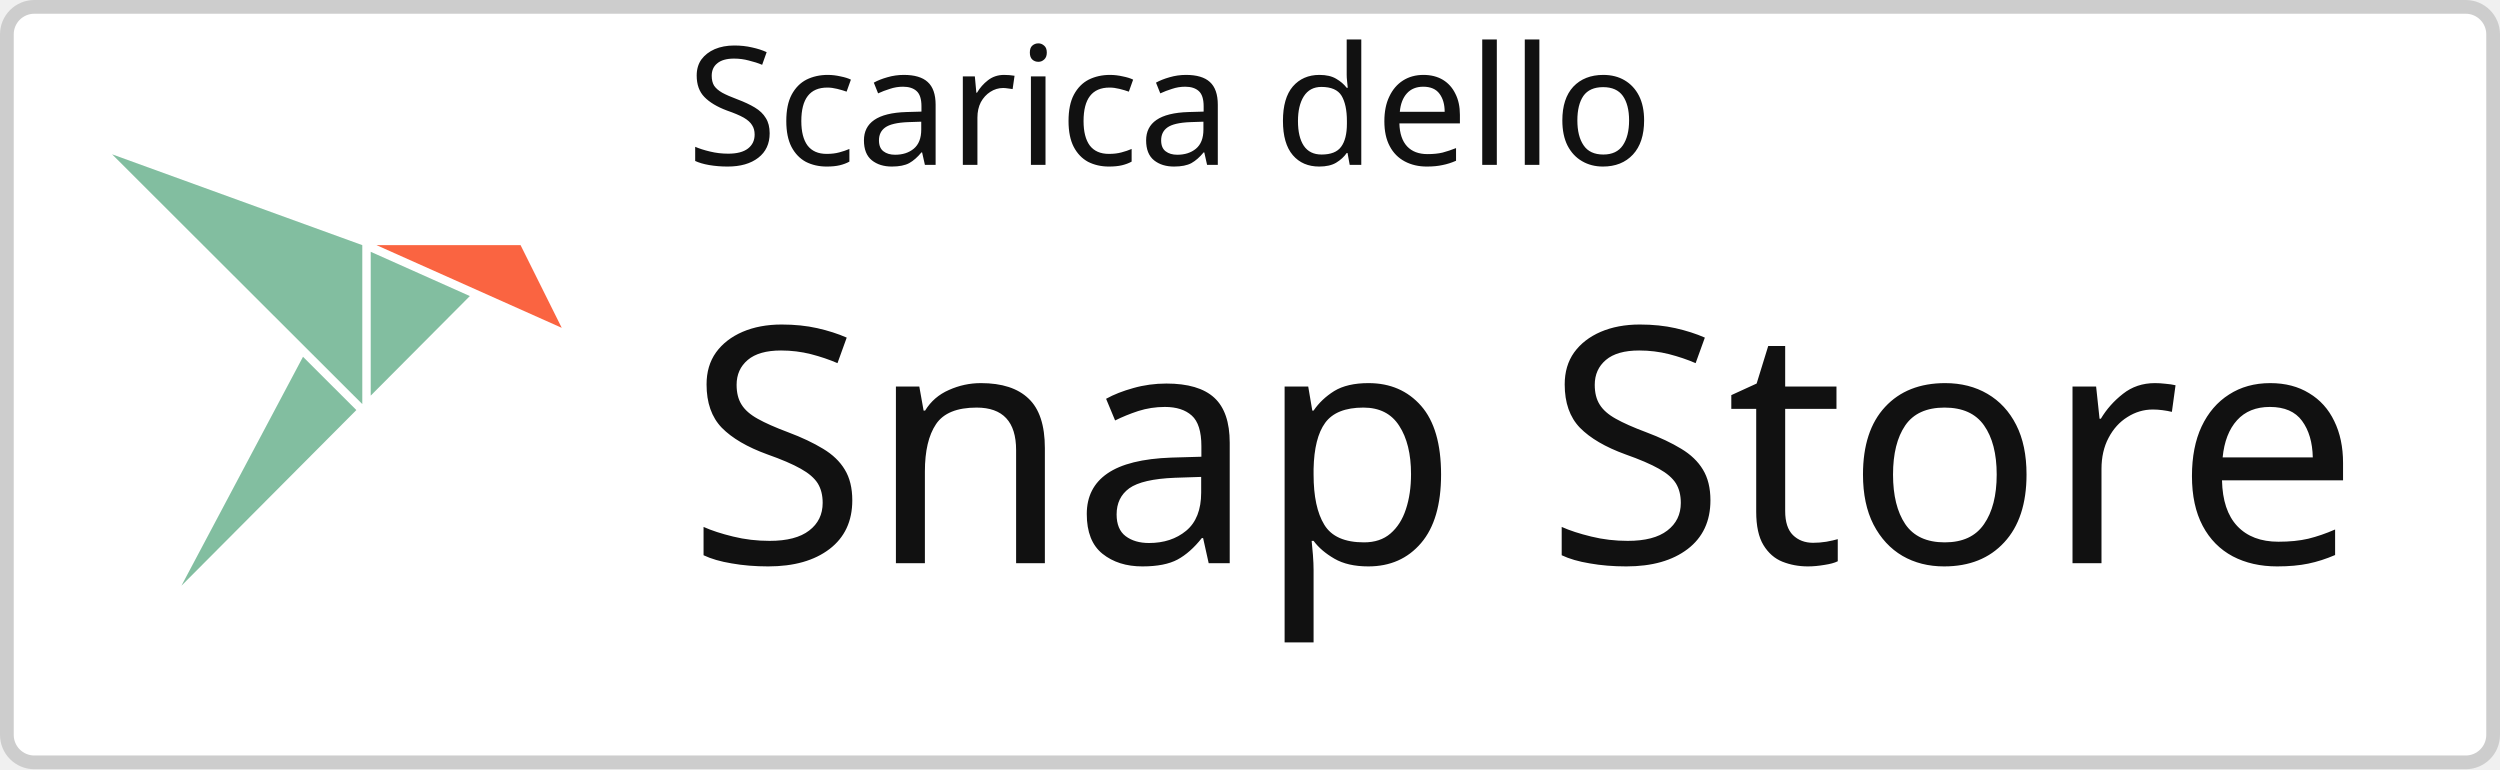
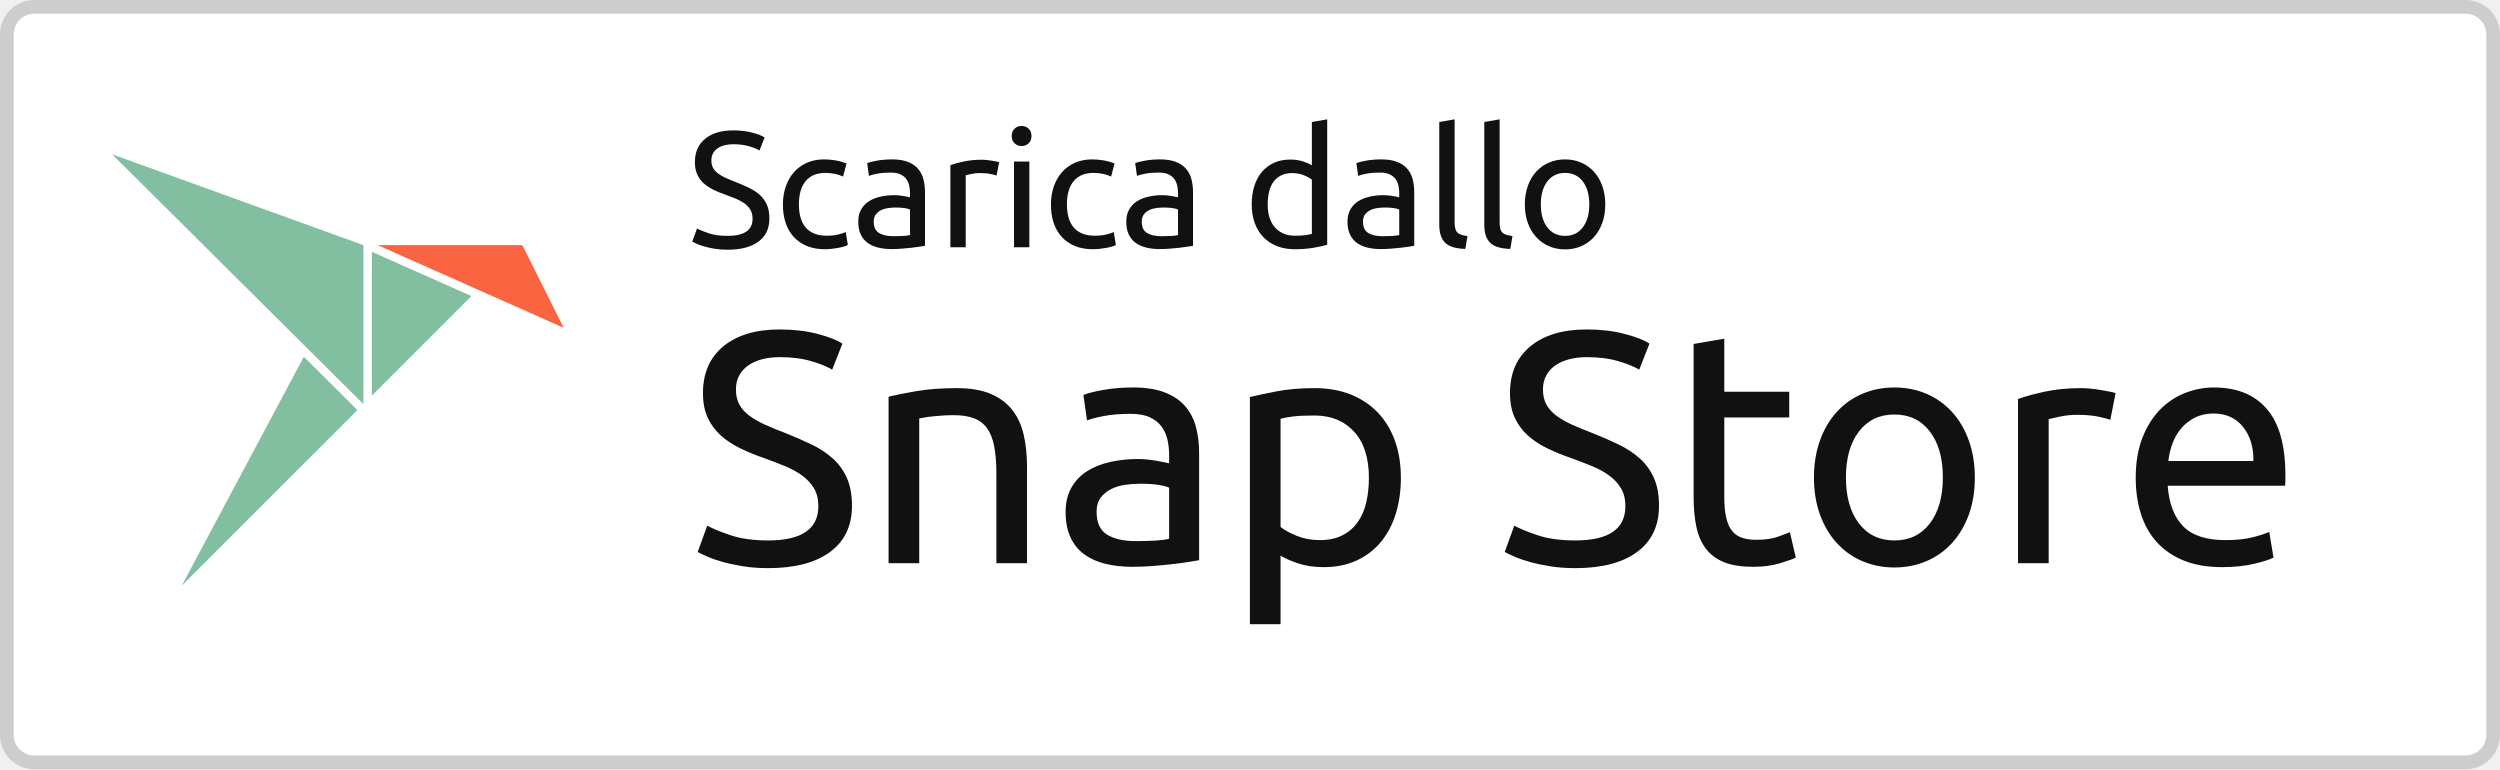
<svg xmlns="http://www.w3.org/2000/svg" width="182px" height="56px" viewBox="0 0 182 56" version="1.1">
-   <g id="[IT]-snap-store-white" stroke="none" stroke-width="1" fill="none" fill-rule="evenodd">
-     <g id="White-badge">
-       <rect id="Rectangle-path" stroke="#CDCDCD" stroke-width="1" fill="#FFFFFF" fill-rule="evenodd" x="0.5" y="0.5" width="181" height="55" rx="2" />
-       <g id="logo" transform="translate(8, 11)" fill-rule="nonzero">
-         <path d="M18.988,17.802 L18.988,7.331 L26.205,10.553 L18.988,17.802 Z M5.208,31.641 L14.059,14.974 L17.942,18.852 L5.208,31.641 Z M0.16,0.233 L18.375,6.846 L18.375,18.417 L0.16,0.233 Z" id="body" fill="#82BEA0" />
-         <polygon id="head" fill="#FA6441" points="29.897 6.845 19.406 6.845 32.894 12.866" />
-       </g>
-       <text id="Get-it-from-the" font-family="Ubuntu" font-size="12" font-weight="normal" line-spacing="24" fill="#111111">
-         <tspan x="50" y="12">Scarica dello</tspan>
-       </text>
-       <text id="Snap-Store" font-family="Ubuntu" font-size="24" font-weight="normal" line-spacing="24" fill="#111111">
-         <tspan x="50" y="41">Snap Store</tspan>
-       </text>
-     </g>
+   <g id="[IT]-snap-store-white-uneditable" stroke="none" stroke-width="1" fill="none" fill-rule="evenodd">
+     <rect id="Rectangle-path" stroke="#CDCDCD" fill="#FFFFFF" x="0.5" y="0.5" width="181" height="55" rx="2" />
+     <path d="M27.07,28.802 L27.07,18.331 L34.319,21.553 L27.07,28.802 Z M13.23,42.641 L22.119,25.974 L26.02,29.852 L13.23,42.641 Z M8.161,11.233 L26.455,17.846 L26.455,29.417 L8.161,11.233 Z" id="body" fill="#82BEA0" fill-rule="nonzero" />
+     <polygon id="head" fill="#FA6441" fill-rule="nonzero" points="38.026 17.845 27.49 17.845 41.036 23.866" />
+     <path d="M52.964,17.172 C54.18,17.172 54.788,16.756 54.788,15.924 C54.788,15.668 54.734,15.45 54.626,15.27 C54.518,15.09 54.372,14.934 54.188,14.802 C54.004,14.67 53.794,14.556 53.558,14.46 C53.322,14.364 53.072,14.268 52.808,14.172 C52.504,14.068 52.216,13.95 51.944,13.818 C51.672,13.686 51.436,13.53 51.236,13.35 C51.036,13.17 50.878,12.956 50.762,12.708 C50.646,12.46 50.588,12.16 50.588,11.808 C50.588,11.08 50.836,10.512 51.332,10.104 C51.828,9.696 52.512,9.492 53.384,9.492 C53.888,9.492 54.346,9.546 54.758,9.654 C55.17,9.762 55.472,9.88 55.664,10.008 L55.292,10.956 C55.124,10.852 54.874,10.75 54.542,10.65 C54.21,10.55 53.824,10.5 53.384,10.5 C53.16,10.5 52.952,10.524 52.76,10.572 C52.568,10.62 52.4,10.692 52.256,10.788 C52.112,10.884 51.998,11.006 51.914,11.154 C51.83,11.302 51.788,11.476 51.788,11.676 C51.788,11.9 51.832,12.088 51.92,12.24 C52.008,12.392 52.132,12.526 52.292,12.642 C52.452,12.758 52.638,12.864 52.85,12.96 C53.062,13.056 53.296,13.152 53.552,13.248 C53.912,13.392 54.242,13.536 54.542,13.68 C54.842,13.824 55.102,13.996 55.322,14.196 C55.542,14.396 55.712,14.634 55.832,14.91 C55.952,15.186 56.012,15.52 56.012,15.912 C56.012,16.64 55.746,17.2 55.214,17.592 C54.682,17.984 53.932,18.18 52.964,18.18 C52.636,18.18 52.334,18.158 52.058,18.114 C51.782,18.07 51.536,18.018 51.32,17.958 C51.104,17.898 50.918,17.834 50.762,17.766 C50.606,17.698 50.484,17.64 50.396,17.592 L50.744,16.632 C50.928,16.736 51.208,16.852 51.584,16.98 C51.96,17.108 52.42,17.172 52.964,17.172 Z M60.056,18.144 C59.552,18.144 59.11,18.064 58.73,17.904 C58.35,17.744 58.03,17.52 57.77,17.232 C57.51,16.944 57.316,16.602 57.188,16.206 C57.06,15.81 56.996,15.372 56.996,14.892 C56.996,14.412 57.066,13.972 57.206,13.572 C57.346,13.172 57.544,12.826 57.8,12.534 C58.056,12.242 58.37,12.014 58.742,11.85 C59.114,11.686 59.528,11.604 59.984,11.604 C60.264,11.604 60.544,11.628 60.824,11.676 C61.104,11.724 61.372,11.8 61.628,11.904 L61.376,12.852 C61.208,12.772 61.014,12.708 60.794,12.66 C60.574,12.612 60.34,12.588 60.092,12.588 C59.468,12.588 58.99,12.784 58.658,13.176 C58.326,13.568 58.16,14.14 58.16,14.892 C58.16,15.228 58.198,15.536 58.274,15.816 C58.35,16.096 58.47,16.336 58.634,16.536 C58.798,16.736 59.008,16.89 59.264,16.998 C59.52,17.106 59.832,17.16 60.2,17.16 C60.496,17.16 60.764,17.132 61.004,17.076 C61.244,17.02 61.432,16.96 61.568,16.896 L61.724,17.832 C61.66,17.872 61.568,17.91 61.448,17.946 C61.328,17.982 61.192,18.014 61.04,18.042 C60.888,18.07 60.726,18.094 60.554,18.114 C60.382,18.134 60.216,18.144 60.056,18.144 Z M65.036,17.196 C65.3,17.196 65.534,17.19 65.738,17.178 C65.942,17.166 66.112,17.144 66.248,17.112 L66.248,15.252 C66.168,15.212 66.038,15.178 65.858,15.15 C65.678,15.122 65.46,15.108 65.204,15.108 C65.036,15.108 64.858,15.12 64.67,15.144 C64.482,15.168 64.31,15.218 64.154,15.294 C63.998,15.37 63.868,15.474 63.764,15.606 C63.66,15.738 63.608,15.912 63.608,16.128 C63.608,16.528 63.736,16.806 63.992,16.962 C64.248,17.118 64.596,17.196 65.036,17.196 Z M64.94,11.604 C65.388,11.604 65.766,11.662 66.074,11.778 C66.382,11.894 66.63,12.058 66.818,12.27 C67.006,12.482 67.14,12.734 67.22,13.026 C67.3,13.318 67.34,13.64 67.34,13.992 L67.34,17.892 C67.244,17.908 67.11,17.93 66.938,17.958 C66.766,17.986 66.572,18.012 66.356,18.036 C66.14,18.06 65.906,18.082 65.654,18.102 C65.402,18.122 65.152,18.132 64.904,18.132 C64.552,18.132 64.228,18.096 63.932,18.024 C63.636,17.952 63.38,17.838 63.164,17.682 C62.948,17.526 62.78,17.32 62.66,17.064 C62.54,16.808 62.48,16.5 62.48,16.14 C62.48,15.796 62.55,15.5 62.69,15.252 C62.83,15.004 63.02,14.804 63.26,14.652 C63.5,14.5 63.78,14.388 64.1,14.316 C64.42,14.244 64.756,14.208 65.108,14.208 C65.22,14.208 65.336,14.214 65.456,14.226 C65.576,14.238 65.69,14.254 65.798,14.274 C65.906,14.294 66,14.312 66.08,14.328 C66.16,14.344 66.216,14.356 66.248,14.364 L66.248,14.052 C66.248,13.868 66.228,13.686 66.188,13.506 C66.148,13.326 66.076,13.166 65.972,13.026 C65.868,12.886 65.726,12.774 65.546,12.69 C65.366,12.606 65.132,12.564 64.844,12.564 C64.476,12.564 64.154,12.59 63.878,12.642 C63.602,12.694 63.396,12.748 63.26,12.804 L63.128,11.88 C63.272,11.816 63.512,11.754 63.848,11.694 C64.184,11.634 64.548,11.604 64.94,11.604 Z M71.492,11.628 C71.588,11.628 71.698,11.634 71.822,11.646 C71.946,11.658 72.068,11.674 72.188,11.694 C72.308,11.714 72.418,11.734 72.518,11.754 C72.618,11.774 72.692,11.792 72.74,11.808 L72.548,12.78 C72.46,12.748 72.314,12.71 72.11,12.666 C71.906,12.622 71.644,12.6 71.324,12.6 C71.116,12.6 70.91,12.622 70.706,12.666 C70.502,12.71 70.368,12.74 70.304,12.756 L70.304,18 L69.188,18 L69.188,12.024 C69.452,11.928 69.78,11.838 70.172,11.754 C70.564,11.67 71.004,11.628 71.492,11.628 Z M74.936,18 L73.82,18 L73.82,11.76 L74.936,11.76 L74.936,18 Z M74.372,10.632 C74.172,10.632 74.002,10.566 73.862,10.434 C73.722,10.302 73.652,10.124 73.652,9.9 C73.652,9.676 73.722,9.498 73.862,9.366 C74.002,9.234 74.172,9.168 74.372,9.168 C74.572,9.168 74.742,9.234 74.882,9.366 C75.022,9.498 75.092,9.676 75.092,9.9 C75.092,10.124 75.022,10.302 74.882,10.434 C74.742,10.566 74.572,10.632 74.372,10.632 Z M79.568,18.144 C79.064,18.144 78.622,18.064 78.242,17.904 C77.862,17.744 77.542,17.52 77.282,17.232 C77.022,16.944 76.828,16.602 76.7,16.206 C76.572,15.81 76.508,15.372 76.508,14.892 C76.508,14.412 76.578,13.972 76.718,13.572 C76.858,13.172 77.056,12.826 77.312,12.534 C77.568,12.242 77.882,12.014 78.254,11.85 C78.626,11.686 79.04,11.604 79.496,11.604 C79.776,11.604 80.056,11.628 80.336,11.676 C80.616,11.724 80.884,11.8 81.14,11.904 L80.888,12.852 C80.72,12.772 80.526,12.708 80.306,12.66 C80.086,12.612 79.852,12.588 79.604,12.588 C78.98,12.588 78.502,12.784 78.17,13.176 C77.838,13.568 77.672,14.14 77.672,14.892 C77.672,15.228 77.71,15.536 77.786,15.816 C77.862,16.096 77.982,16.336 78.146,16.536 C78.31,16.736 78.52,16.89 78.776,16.998 C79.032,17.106 79.344,17.16 79.712,17.16 C80.008,17.16 80.276,17.132 80.516,17.076 C80.756,17.02 80.944,16.96 81.08,16.896 L81.236,17.832 C81.172,17.872 81.08,17.91 80.96,17.946 C80.84,17.982 80.704,18.014 80.552,18.042 C80.4,18.07 80.238,18.094 80.066,18.114 C79.894,18.134 79.728,18.144 79.568,18.144 Z M84.548,17.196 C84.812,17.196 85.046,17.19 85.25,17.178 C85.454,17.166 85.624,17.144 85.76,17.112 L85.76,15.252 C85.68,15.212 85.55,15.178 85.37,15.15 C85.19,15.122 84.972,15.108 84.716,15.108 C84.548,15.108 84.37,15.12 84.182,15.144 C83.994,15.168 83.822,15.218 83.666,15.294 C83.51,15.37 83.38,15.474 83.276,15.606 C83.172,15.738 83.12,15.912 83.12,16.128 C83.12,16.528 83.248,16.806 83.504,16.962 C83.76,17.118 84.108,17.196 84.548,17.196 Z M84.452,11.604 C84.9,11.604 85.278,11.662 85.586,11.778 C85.894,11.894 86.142,12.058 86.33,12.27 C86.518,12.482 86.652,12.734 86.732,13.026 C86.812,13.318 86.852,13.64 86.852,13.992 L86.852,17.892 C86.756,17.908 86.622,17.93 86.45,17.958 C86.278,17.986 86.084,18.012 85.868,18.036 C85.652,18.06 85.418,18.082 85.166,18.102 C84.914,18.122 84.664,18.132 84.416,18.132 C84.064,18.132 83.74,18.096 83.444,18.024 C83.148,17.952 82.892,17.838 82.676,17.682 C82.46,17.526 82.292,17.32 82.172,17.064 C82.052,16.808 81.992,16.5 81.992,16.14 C81.992,15.796 82.062,15.5 82.202,15.252 C82.342,15.004 82.532,14.804 82.772,14.652 C83.012,14.5 83.292,14.388 83.612,14.316 C83.932,14.244 84.268,14.208 84.62,14.208 C84.732,14.208 84.848,14.214 84.968,14.226 C85.088,14.238 85.202,14.254 85.31,14.274 C85.418,14.294 85.512,14.312 85.592,14.328 C85.672,14.344 85.728,14.356 85.76,14.364 L85.76,14.052 C85.76,13.868 85.74,13.686 85.7,13.506 C85.66,13.326 85.588,13.166 85.484,13.026 C85.38,12.886 85.238,12.774 85.058,12.69 C84.878,12.606 84.644,12.564 84.356,12.564 C83.988,12.564 83.666,12.59 83.39,12.642 C83.114,12.694 82.908,12.748 82.772,12.804 L82.64,11.88 C82.784,11.816 83.024,11.754 83.36,11.694 C83.696,11.634 84.06,11.604 84.452,11.604 Z M95.504,13.08 C95.368,12.968 95.172,12.86 94.916,12.756 C94.66,12.652 94.38,12.6 94.076,12.6 C93.756,12.6 93.482,12.658 93.254,12.774 C93.026,12.89 92.84,13.05 92.696,13.254 C92.552,13.458 92.448,13.7 92.384,13.98 C92.32,14.26 92.288,14.56 92.288,14.88 C92.288,15.608 92.468,16.17 92.828,16.566 C93.188,16.962 93.668,17.16 94.268,17.16 C94.572,17.16 94.826,17.146 95.03,17.118 C95.234,17.09 95.392,17.06 95.504,17.028 L95.504,13.08 Z M95.504,8.88 L96.62,8.688 L96.62,17.82 C96.364,17.892 96.036,17.964 95.636,18.036 C95.236,18.108 94.776,18.144 94.256,18.144 C93.776,18.144 93.344,18.068 92.96,17.916 C92.576,17.764 92.248,17.548 91.976,17.268 C91.704,16.988 91.494,16.646 91.346,16.242 C91.198,15.838 91.124,15.384 91.124,14.88 C91.124,14.4 91.186,13.96 91.31,13.56 C91.434,13.16 91.616,12.816 91.856,12.528 C92.096,12.24 92.39,12.016 92.738,11.856 C93.086,11.696 93.484,11.616 93.932,11.616 C94.292,11.616 94.61,11.664 94.886,11.76 C95.162,11.856 95.368,11.948 95.504,12.036 L95.504,8.88 Z M100.652,17.196 C100.916,17.196 101.15,17.19 101.354,17.178 C101.558,17.166 101.728,17.144 101.864,17.112 L101.864,15.252 C101.784,15.212 101.654,15.178 101.474,15.15 C101.294,15.122 101.076,15.108 100.82,15.108 C100.652,15.108 100.474,15.12 100.286,15.144 C100.098,15.168 99.926,15.218 99.77,15.294 C99.614,15.37 99.484,15.474 99.38,15.606 C99.276,15.738 99.224,15.912 99.224,16.128 C99.224,16.528 99.352,16.806 99.608,16.962 C99.864,17.118 100.212,17.196 100.652,17.196 Z M100.556,11.604 C101.004,11.604 101.382,11.662 101.69,11.778 C101.998,11.894 102.246,12.058 102.434,12.27 C102.622,12.482 102.756,12.734 102.836,13.026 C102.916,13.318 102.956,13.64 102.956,13.992 L102.956,17.892 C102.86,17.908 102.726,17.93 102.554,17.958 C102.382,17.986 102.188,18.012 101.972,18.036 C101.756,18.06 101.522,18.082 101.27,18.102 C101.018,18.122 100.768,18.132 100.52,18.132 C100.168,18.132 99.844,18.096 99.548,18.024 C99.252,17.952 98.996,17.838 98.78,17.682 C98.564,17.526 98.396,17.32 98.276,17.064 C98.156,16.808 98.096,16.5 98.096,16.14 C98.096,15.796 98.166,15.5 98.306,15.252 C98.446,15.004 98.636,14.804 98.876,14.652 C99.116,14.5 99.396,14.388 99.716,14.316 C100.036,14.244 100.372,14.208 100.724,14.208 C100.836,14.208 100.952,14.214 101.072,14.226 C101.192,14.238 101.306,14.254 101.414,14.274 C101.522,14.294 101.616,14.312 101.696,14.328 C101.776,14.344 101.832,14.356 101.864,14.364 L101.864,14.052 C101.864,13.868 101.844,13.686 101.804,13.506 C101.764,13.326 101.692,13.166 101.588,13.026 C101.484,12.886 101.342,12.774 101.162,12.69 C100.982,12.606 100.748,12.564 100.46,12.564 C100.092,12.564 99.77,12.59 99.494,12.642 C99.218,12.694 99.012,12.748 98.876,12.804 L98.744,11.88 C98.888,11.816 99.128,11.754 99.464,11.694 C99.8,11.634 100.164,11.604 100.556,11.604 Z M106.676,18.12 C105.988,18.104 105.5,17.956 105.212,17.676 C104.924,17.396 104.78,16.96 104.78,16.368 L104.78,8.88 L105.896,8.688 L105.896,16.188 C105.896,16.372 105.912,16.524 105.944,16.644 C105.976,16.764 106.028,16.86 106.1,16.932 C106.172,17.004 106.268,17.058 106.388,17.094 C106.508,17.13 106.656,17.16 106.832,17.184 L106.676,18.12 Z M109.952,18.12 C109.264,18.104 108.776,17.956 108.488,17.676 C108.2,17.396 108.056,16.96 108.056,16.368 L108.056,8.88 L109.172,8.688 L109.172,16.188 C109.172,16.372 109.188,16.524 109.22,16.644 C109.252,16.764 109.304,16.86 109.376,16.932 C109.448,17.004 109.544,17.058 109.664,17.094 C109.784,17.13 109.932,17.16 110.108,17.184 L109.952,18.12 Z M116.864,14.88 C116.864,15.376 116.792,15.824 116.648,16.224 C116.504,16.624 116.302,16.968 116.042,17.256 C115.782,17.544 115.472,17.766 115.112,17.922 C114.752,18.078 114.36,18.156 113.936,18.156 C113.512,18.156 113.12,18.078 112.76,17.922 C112.4,17.766 112.09,17.544 111.83,17.256 C111.57,16.968 111.368,16.624 111.224,16.224 C111.08,15.824 111.008,15.376 111.008,14.88 C111.008,14.392 111.08,13.946 111.224,13.542 C111.368,13.138 111.57,12.792 111.83,12.504 C112.09,12.216 112.4,11.994 112.76,11.838 C113.12,11.682 113.512,11.604 113.936,11.604 C114.36,11.604 114.752,11.682 115.112,11.838 C115.472,11.994 115.782,12.216 116.042,12.504 C116.302,12.792 116.504,13.138 116.648,13.542 C116.792,13.946 116.864,14.392 116.864,14.88 Z M115.7,14.88 C115.7,14.176 115.542,13.618 115.226,13.206 C114.91,12.794 114.48,12.588 113.936,12.588 C113.392,12.588 112.962,12.794 112.646,13.206 C112.33,13.618 112.172,14.176 112.172,14.88 C112.172,15.584 112.33,16.142 112.646,16.554 C112.962,16.966 113.392,17.172 113.936,17.172 C114.48,17.172 114.91,16.966 115.226,16.554 C115.542,16.142 115.7,15.584 115.7,14.88 Z M55.928,39.344 C58.36,39.344 59.576,38.512 59.576,36.848 C59.576,36.336 59.468,35.9 59.252,35.54 C59.036,35.18 58.744,34.868 58.376,34.604 C58.008,34.34 57.588,34.112 57.116,33.92 C56.644,33.728 56.144,33.536 55.616,33.344 C55.008,33.136 54.432,32.9 53.888,32.636 C53.344,32.372 52.872,32.06 52.472,31.7 C52.072,31.34 51.756,30.912 51.524,30.416 C51.292,29.92 51.176,29.32 51.176,28.616 C51.176,27.16 51.672,26.024 52.664,25.208 C53.656,24.392 55.024,23.984 56.768,23.984 C57.776,23.984 58.692,24.092 59.516,24.308 C60.34,24.524 60.944,24.76 61.328,25.016 L60.584,26.912 C60.248,26.704 59.748,26.5 59.084,26.3 C58.42,26.1 57.648,26 56.768,26 C56.32,26 55.904,26.048 55.52,26.144 C55.136,26.24 54.8,26.384 54.512,26.576 C54.224,26.768 53.996,27.012 53.828,27.308 C53.66,27.604 53.576,27.952 53.576,28.352 C53.576,28.8 53.664,29.176 53.84,29.48 C54.016,29.784 54.264,30.052 54.584,30.284 C54.904,30.516 55.276,30.728 55.7,30.92 C56.124,31.112 56.592,31.304 57.104,31.496 C57.824,31.784 58.484,32.072 59.084,32.36 C59.684,32.648 60.204,32.992 60.644,33.392 C61.084,33.792 61.424,34.268 61.664,34.82 C61.904,35.372 62.024,36.04 62.024,36.824 C62.024,38.28 61.492,39.4 60.428,40.184 C59.364,40.968 57.864,41.36 55.928,41.36 C55.272,41.36 54.668,41.316 54.116,41.228 C53.564,41.14 53.072,41.036 52.64,40.916 C52.208,40.796 51.836,40.668 51.524,40.532 C51.212,40.396 50.968,40.28 50.792,40.184 L51.488,38.264 C51.856,38.472 52.416,38.704 53.168,38.96 C53.92,39.216 54.84,39.344 55.928,39.344 Z M64.688,28.88 C65.2,28.752 65.88,28.616 66.728,28.472 C67.576,28.328 68.552,28.256 69.656,28.256 C70.648,28.256 71.472,28.396 72.128,28.676 C72.784,28.956 73.308,29.348 73.7,29.852 C74.092,30.356 74.368,30.96 74.528,31.664 C74.688,32.368 74.768,33.144 74.768,33.992 L74.768,41 L72.536,41 L72.536,34.472 C72.536,33.704 72.484,33.048 72.38,32.504 C72.276,31.96 72.104,31.52 71.864,31.184 C71.624,30.848 71.304,30.604 70.904,30.452 C70.504,30.3 70.008,30.224 69.416,30.224 C69.176,30.224 68.928,30.232 68.672,30.248 C68.416,30.264 68.172,30.284 67.94,30.308 C67.708,30.332 67.5,30.36 67.316,30.392 C67.132,30.424 67,30.448 66.92,30.464 L66.92,41 L64.688,41 L64.688,28.88 Z M82.688,39.392 C83.216,39.392 83.684,39.38 84.092,39.356 C84.5,39.332 84.84,39.288 85.112,39.224 L85.112,35.504 C84.952,35.424 84.692,35.356 84.332,35.3 C83.972,35.244 83.536,35.216 83.024,35.216 C82.688,35.216 82.332,35.24 81.956,35.288 C81.58,35.336 81.236,35.436 80.924,35.588 C80.612,35.74 80.352,35.948 80.144,36.212 C79.936,36.476 79.832,36.824 79.832,37.256 C79.832,38.056 80.088,38.612 80.6,38.924 C81.112,39.236 81.808,39.392 82.688,39.392 Z M82.496,28.208 C83.392,28.208 84.148,28.324 84.764,28.556 C85.38,28.788 85.876,29.116 86.252,29.54 C86.628,29.964 86.896,30.468 87.056,31.052 C87.216,31.636 87.296,32.28 87.296,32.984 L87.296,40.784 C87.104,40.816 86.836,40.86 86.492,40.916 C86.148,40.972 85.76,41.024 85.328,41.072 C84.896,41.12 84.428,41.164 83.924,41.204 C83.42,41.244 82.92,41.264 82.424,41.264 C81.72,41.264 81.072,41.192 80.48,41.048 C79.888,40.904 79.376,40.676 78.944,40.364 C78.512,40.052 78.176,39.64 77.936,39.128 C77.696,38.616 77.576,38 77.576,37.28 C77.576,36.592 77.716,36 77.996,35.504 C78.276,35.008 78.656,34.608 79.136,34.304 C79.616,34 80.176,33.776 80.816,33.632 C81.456,33.488 82.128,33.416 82.832,33.416 C83.056,33.416 83.288,33.428 83.528,33.452 C83.768,33.476 83.996,33.508 84.212,33.548 C84.428,33.588 84.616,33.624 84.776,33.656 C84.936,33.688 85.048,33.712 85.112,33.728 L85.112,33.104 C85.112,32.736 85.072,32.372 84.992,32.012 C84.912,31.652 84.768,31.332 84.56,31.052 C84.352,30.772 84.068,30.548 83.708,30.38 C83.348,30.212 82.88,30.128 82.304,30.128 C81.568,30.128 80.924,30.18 80.372,30.284 C79.82,30.388 79.408,30.496 79.136,30.608 L78.872,28.76 C79.16,28.632 79.64,28.508 80.312,28.388 C80.984,28.268 81.712,28.208 82.496,28.208 Z M99.656,34.784 C99.656,33.328 99.296,32.208 98.576,31.424 C97.856,30.64 96.896,30.248 95.696,30.248 C95.024,30.248 94.5,30.272 94.124,30.32 C93.748,30.368 93.448,30.424 93.224,30.488 L93.224,38.36 C93.496,38.584 93.888,38.8 94.4,39.008 C94.912,39.216 95.472,39.32 96.08,39.32 C96.72,39.32 97.268,39.204 97.724,38.972 C98.18,38.74 98.552,38.42 98.84,38.012 C99.128,37.604 99.336,37.124 99.464,36.572 C99.592,36.02 99.656,35.424 99.656,34.784 Z M101.984,34.784 C101.984,35.728 101.86,36.6 101.612,37.4 C101.364,38.2 101,38.888 100.52,39.464 C100.04,40.04 99.452,40.488 98.756,40.808 C98.06,41.128 97.264,41.288 96.368,41.288 C95.648,41.288 95.012,41.192 94.46,41 C93.908,40.808 93.496,40.624 93.224,40.448 L93.224,45.44 L90.992,45.44 L90.992,28.904 C91.52,28.776 92.18,28.636 92.972,28.484 C93.764,28.332 94.68,28.256 95.72,28.256 C96.68,28.256 97.544,28.408 98.312,28.712 C99.08,29.016 99.736,29.448 100.28,30.008 C100.824,30.568 101.244,31.252 101.54,32.06 C101.836,32.868 101.984,33.776 101.984,34.784 Z M114.68,39.344 C117.112,39.344 118.328,38.512 118.328,36.848 C118.328,36.336 118.22,35.9 118.004,35.54 C117.788,35.18 117.496,34.868 117.128,34.604 C116.76,34.34 116.34,34.112 115.868,33.92 C115.396,33.728 114.896,33.536 114.368,33.344 C113.76,33.136 113.184,32.9 112.64,32.636 C112.096,32.372 111.624,32.06 111.224,31.7 C110.824,31.34 110.508,30.912 110.276,30.416 C110.044,29.92 109.928,29.32 109.928,28.616 C109.928,27.16 110.424,26.024 111.416,25.208 C112.408,24.392 113.776,23.984 115.52,23.984 C116.528,23.984 117.444,24.092 118.268,24.308 C119.092,24.524 119.696,24.76 120.08,25.016 L119.336,26.912 C119,26.704 118.5,26.5 117.836,26.3 C117.172,26.1 116.4,26 115.52,26 C115.072,26 114.656,26.048 114.272,26.144 C113.888,26.24 113.552,26.384 113.264,26.576 C112.976,26.768 112.748,27.012 112.58,27.308 C112.412,27.604 112.328,27.952 112.328,28.352 C112.328,28.8 112.416,29.176 112.592,29.48 C112.768,29.784 113.016,30.052 113.336,30.284 C113.656,30.516 114.028,30.728 114.452,30.92 C114.876,31.112 115.344,31.304 115.856,31.496 C116.576,31.784 117.236,32.072 117.836,32.36 C118.436,32.648 118.956,32.992 119.396,33.392 C119.836,33.792 120.176,34.268 120.416,34.82 C120.656,35.372 120.776,36.04 120.776,36.824 C120.776,38.28 120.244,39.4 119.18,40.184 C118.116,40.968 116.616,41.36 114.68,41.36 C114.024,41.36 113.42,41.316 112.868,41.228 C112.316,41.14 111.824,41.036 111.392,40.916 C110.96,40.796 110.588,40.668 110.276,40.532 C109.964,40.396 109.72,40.28 109.544,40.184 L110.24,38.264 C110.608,38.472 111.168,38.704 111.92,38.96 C112.672,39.216 113.592,39.344 114.68,39.344 Z M125.528,28.52 L130.256,28.52 L130.256,30.392 L125.528,30.392 L125.528,36.152 C125.528,36.776 125.576,37.292 125.672,37.7 C125.768,38.108 125.912,38.428 126.104,38.66 C126.296,38.892 126.536,39.056 126.824,39.152 C127.112,39.248 127.448,39.296 127.832,39.296 C128.504,39.296 129.044,39.22 129.452,39.068 C129.86,38.916 130.144,38.808 130.304,38.744 L130.736,40.592 C130.512,40.704 130.12,40.844 129.56,41.012 C129,41.18 128.36,41.264 127.64,41.264 C126.792,41.264 126.092,41.156 125.54,40.94 C124.988,40.724 124.544,40.4 124.208,39.968 C123.872,39.536 123.636,39.004 123.5,38.372 C123.364,37.74 123.296,37.008 123.296,36.176 L123.296,25.04 L125.528,24.656 L125.528,28.52 Z M143.768,34.76 C143.768,35.752 143.624,36.648 143.336,37.448 C143.048,38.248 142.644,38.936 142.124,39.512 C141.604,40.088 140.984,40.532 140.264,40.844 C139.544,41.156 138.76,41.312 137.912,41.312 C137.064,41.312 136.28,41.156 135.56,40.844 C134.84,40.532 134.22,40.088 133.7,39.512 C133.18,38.936 132.776,38.248 132.488,37.448 C132.2,36.648 132.056,35.752 132.056,34.76 C132.056,33.784 132.2,32.892 132.488,32.084 C132.776,31.276 133.18,30.584 133.7,30.008 C134.22,29.432 134.84,28.988 135.56,28.676 C136.28,28.364 137.064,28.208 137.912,28.208 C138.76,28.208 139.544,28.364 140.264,28.676 C140.984,28.988 141.604,29.432 142.124,30.008 C142.644,30.584 143.048,31.276 143.336,32.084 C143.624,32.892 143.768,33.784 143.768,34.76 Z M141.44,34.76 C141.44,33.352 141.124,32.236 140.492,31.412 C139.86,30.588 139,30.176 137.912,30.176 C136.824,30.176 135.964,30.588 135.332,31.412 C134.7,32.236 134.384,33.352 134.384,34.76 C134.384,36.168 134.7,37.284 135.332,38.108 C135.964,38.932 136.824,39.344 137.912,39.344 C139,39.344 139.86,38.932 140.492,38.108 C141.124,37.284 141.44,36.168 141.44,34.76 Z M151.52,28.256 C151.712,28.256 151.932,28.268 152.18,28.292 C152.428,28.316 152.672,28.348 152.912,28.388 C153.152,28.428 153.372,28.468 153.572,28.508 C153.772,28.548 153.92,28.584 154.016,28.616 L153.632,30.56 C153.456,30.496 153.164,30.42 152.756,30.332 C152.348,30.244 151.824,30.2 151.184,30.2 C150.768,30.2 150.356,30.244 149.948,30.332 C149.54,30.42 149.272,30.48 149.144,30.512 L149.144,41 L146.912,41 L146.912,29.048 C147.44,28.856 148.096,28.676 148.88,28.508 C149.664,28.34 150.544,28.256 151.52,28.256 Z M155.48,34.784 C155.48,33.68 155.64,32.716 155.96,31.892 C156.28,31.068 156.704,30.384 157.232,29.84 C157.76,29.296 158.368,28.888 159.056,28.616 C159.744,28.344 160.448,28.208 161.168,28.208 C162.848,28.208 164.136,28.732 165.032,29.78 C165.928,30.828 166.376,32.424 166.376,34.568 L166.376,34.94 C166.376,35.092 166.368,35.232 166.352,35.36 L157.808,35.36 C157.904,36.656 158.28,37.64 158.936,38.312 C159.592,38.984 160.616,39.32 162.008,39.32 C162.792,39.32 163.452,39.252 163.988,39.116 C164.524,38.98 164.928,38.848 165.2,38.72 L165.512,40.592 C165.24,40.736 164.764,40.888 164.084,41.048 C163.404,41.208 162.632,41.288 161.768,41.288 C160.68,41.288 159.74,41.124 158.948,40.796 C158.156,40.468 157.504,40.016 156.992,39.44 C156.48,38.864 156.1,38.18 155.852,37.388 C155.604,36.596 155.48,35.728 155.48,34.784 Z M164.048,33.56 C164.064,32.552 163.812,31.724 163.292,31.076 C162.772,30.428 162.056,30.104 161.144,30.104 C160.632,30.104 160.18,30.204 159.788,30.404 C159.396,30.604 159.064,30.864 158.792,31.184 C158.52,31.504 158.308,31.872 158.156,32.288 C158.004,32.704 157.904,33.128 157.856,33.56 L164.048,33.56 Z" id="Combined-Shape" fill="#111111" />
  </g>
</svg>
